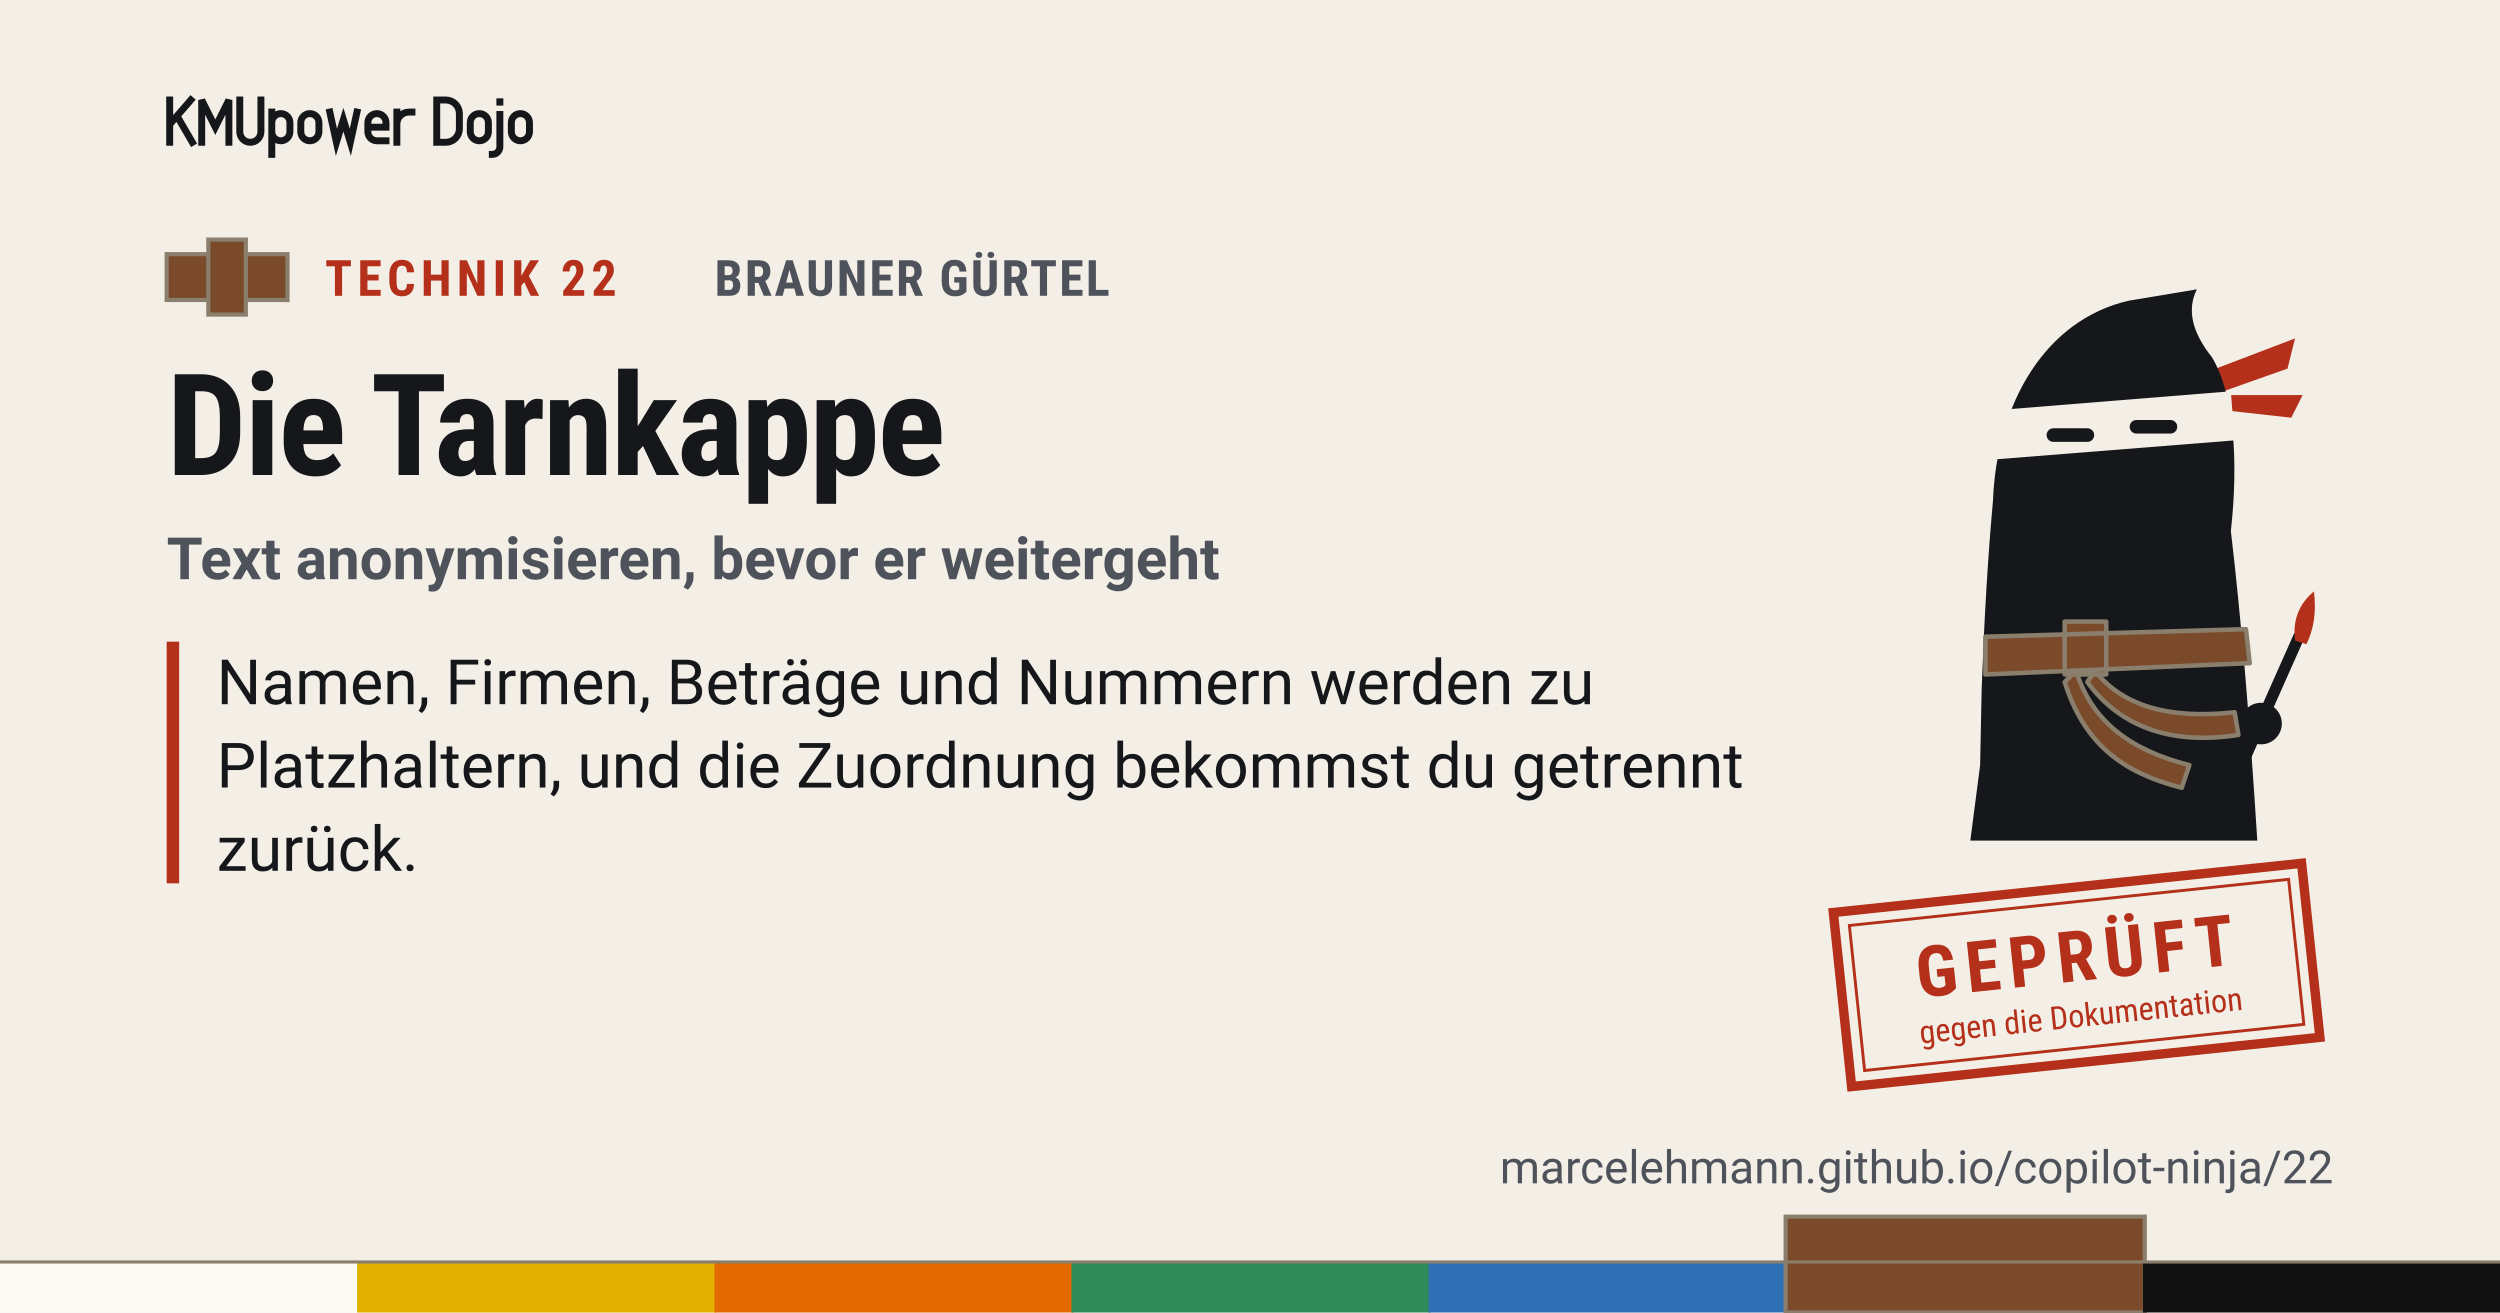
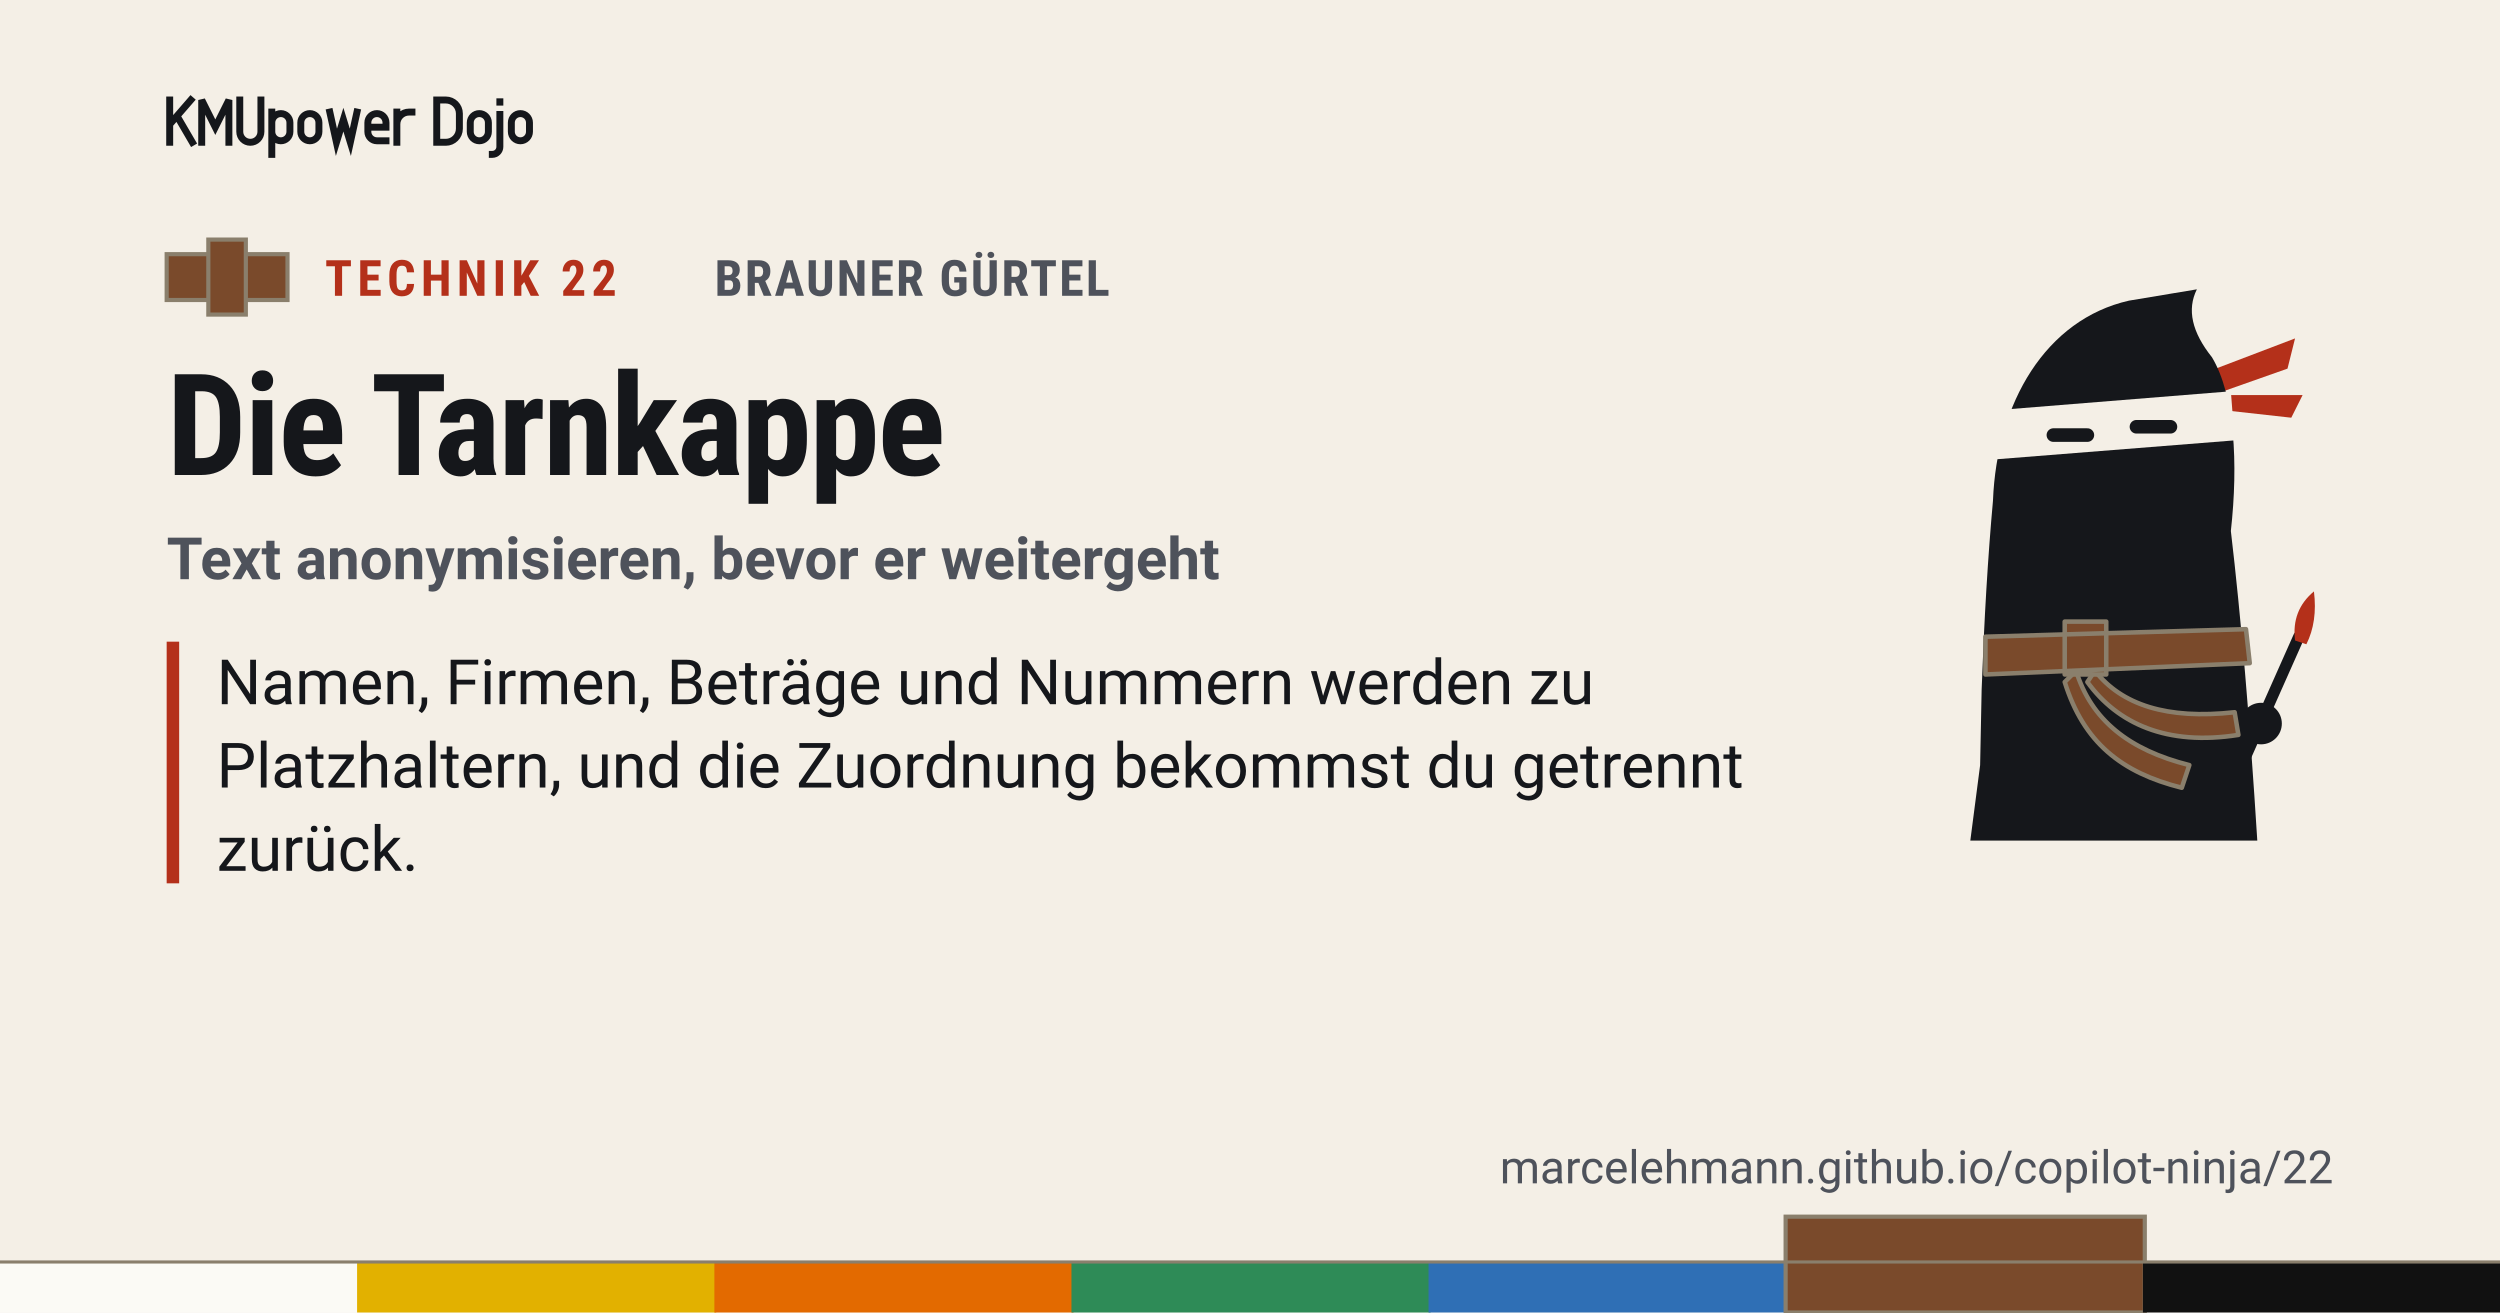
<svg xmlns="http://www.w3.org/2000/svg" width="1200" height="630" viewBox="0 0 1200 630" role="img" aria-label="Technik 22: Die Tarnkappe. Namen, Firmen, Beträge und Nummern werden zu Platzhaltern, und die Zuordnung bekommst du getrennt zurück.">
  <rect width="1200" height="630" fill="#F4EFE6" />
  <g transform="translate(80 48) scale(1.45)" fill="none" stroke="#15171B" stroke-width="2.3" stroke-linecap="square">
    <path d="M1 0V14M8 0L1.5 7.5M3.6 5.6L8.5 14M11.6 14V0L16.1 9L20.6 0V14M24.2 0V10.5A3.5 3.5 0 0 0 31.2 10.5V0M34.8 18V4M34.8 7.5A3 3 0 0 1 40.8 7.5V10.5A3 3 0 0 1 34.8 10.5M44.4 7.5A3 3 0 0 1 50.4 7.5V10.5A3 3 0 0 1 44.4 10.5ZM54 4L56.2 14L58.5 6.5L60.8 14L63 4M66.8 9H72.6V7.5A3 3 0 0 0 66.6 7.5V10.5A3 3 0 0 0 69.6 13.5H72.6M76.2 14V4M76.2 8A4 4 0 0 1 80.2 4H81.2M89.4 0H92.4A4.5 4.5 0 0 1 96.9 4.5V9.5A4.5 4.5 0 0 1 92.4 14H89.4ZM100.5 7.5A3 3 0 0 1 106.5 7.5V10.5A3 3 0 0 1 100.5 10.5ZM110.3 4.8V15.5A2.5 2.5 0 0 1 107.8 18M110.3 0.6V0.7M114.1 7.5A3 3 0 0 1 120.1 7.5V10.5A3 3 0 0 1 114.1 10.5Z" />
  </g>
  <rect x="80" y="122" width="58" height="22" fill="#7A4A2B" stroke="#8A7F6C" stroke-width="2" />
  <rect x="100" y="115" width="18" height="36" fill="#7A4A2B" stroke="#8A7F6C" stroke-width="2" />
  <text x="156" y="142" font-family="Bahnschrift, 'Avenir Next Condensed', 'Roboto Condensed', 'Arial Narrow', sans-serif" font-weight="700" font-size="24" letter-spacing="2.5" fill="#B4301A">TECHNIK 22</text>
  <text x="343" y="142" font-family="Bahnschrift, 'Avenir Next Condensed', 'Roboto Condensed', 'Arial Narrow', sans-serif" font-weight="600" font-size="24" letter-spacing="1" fill="#4E525B">BRAUNER GÜRTEL</text>
  <text x="80" y="228" font-size="68" font-family="Bahnschrift, 'Avenir Next Condensed', 'Roboto Condensed', 'Arial Narrow', sans-serif" font-weight="700" fill="#15171B" letter-spacing="-1">Die Tarnkappe</text>
  <text x="80" y="278" font-size="28" font-family="'Segoe UI', system-ui, -apple-system, Roboto, Arial, sans-serif" font-weight="600" fill="#4E525B">Text anonymisieren, bevor er weitergeht</text>
  <rect x="80" y="308" width="6" height="116" fill="#B4301A" />
  <text x="104" y="338" font-size="30" font-family="'Segoe UI', system-ui, -apple-system, Roboto, Arial, sans-serif" fill="#15171B">Namen, Firmen, Beträge und Nummern werden zu</text>
  <text x="104" y="378" font-size="30" font-family="'Segoe UI', system-ui, -apple-system, Roboto, Arial, sans-serif" fill="#15171B">Platzhaltern, und die Zuordnung bekommst du getrennt</text>
  <text x="104" y="418" font-size="30" font-family="'Segoe UI', system-ui, -apple-system, Roboto, Arial, sans-serif" fill="#15171B">zurück.</text>
  <svg x="902" y="128" width="218" height="290" viewBox="0 0 120 160">
    <style>.t-koerper{fill:#15171B}.t-gesicht{fill:#F4EFE6}.t-augen{fill:none;stroke:#15171B;stroke-width:3.6;stroke-linecap:round}.t-band,.t-pinsel-spitze{fill:#B4301A}.t-guertel,.t-guertel-enden{fill:#7A4A2B;stroke:#8A7F6C;stroke-width:1.2;stroke-linejoin:round}.t-pinsel-stiel{fill:none;stroke:#15171B;stroke-width:3;stroke-linecap:round}.t-hand{fill:#15171B}.t-rolle,.t-strich{display:none}</style>
    <g class="t-figur">
      <path class="t-band" d="M89 27l21-8-2 8-17 6zM90 34h22l-3 6-18-2z" />
      <path class="t-koerper" d="M24 152l2.6-20 .4-20q1-28 3-50c1-26 14-48 36-53l18-3q-4 8 4 18c6 10 7 28 5 46q4 34 7 82z" />
      <path class="t-gesicht" d="M31 38l62-5 1 13-63 5z" />
      <path class="t-augen" d="M46 44.6h9M68 42.4h9" />
      <g class="t-rolle">
        <path class="t-rolle-blatt" d="M30 114h60v18H30z" />
        <path class="t-rolle-zeilen" d="M38 120h40M38 126h28" />
        <path class="t-rolle-enden" d="M25 111h6v24h-6zM89 111h6v24h-6z" />
      </g>
      <path class="t-guertel-enden" d="M52 107c4 13 14 21 30 25l-2 6c-16-4-26-12-31-28zM57 107c7 9 19 13 37 11l1 6c-19 3-32-3-40-14z" />
      <path class="t-guertel" d="M28 98l69-2 1 9-70 3zM49 94h11v14H49z" />
      <g class="t-pinsel">
        <path class="t-pinsel-stiel" d="M95 134l16-36" />
        <path class="t-pinsel-spitze" d="M110 99q-1-8 5-13 1 8-2 14z" />
        <circle class="t-hand" cx="101" cy="121" r="5.5" />
      </g>
      <path class="t-strich" pathLength="1" d="M24 152l2.6-20 .4-20q1-28 3-50c1-26 14-48 36-53l18-3q-4 8 4 18c6 10 7 28 5 46q4 34 7 82z" />
    </g>
  </svg>
-   <g transform="translate(880 438) rotate(-6)">
-     <rect width="226" height="84" fill="#F4EFE6" stroke="#B4301A" stroke-width="4.5" />
-     <rect x="7" y="7" width="212" height="70" fill="none" stroke="#B4301A" stroke-width="1.4" />
-     <text x="113" y="45" text-anchor="middle" font-family="Bahnschrift, 'Avenir Next Condensed', 'Roboto Condensed', 'Arial Narrow', sans-serif" font-weight="700" font-size="34" letter-spacing="4" fill="#B4301A">GEPRÜFT</text>
-     <text x="113" y="67" text-anchor="middle" font-family="Bahnschrift, 'Avenir Next Condensed', 'Roboto Condensed', 'Arial Narrow', sans-serif" font-size="15.5" fill="#B4301A">gegen die Dokumentation</text>
-   </g>
  <text x="1120" y="568" text-anchor="end" font-family="'Segoe UI', system-ui, -apple-system, Roboto, Arial, sans-serif" font-size="22" fill="#4E525B">marcelehmann.github.io/copilot-ninja/22</text>
  <rect x="0.0" y="606" width="172.4" height="24" fill="#FBFAF5" />
  <rect x="171.4" y="606" width="172.4" height="24" fill="#E2B100" />
  <rect x="342.9" y="606" width="172.4" height="24" fill="#E36A00" />
  <rect x="514.3" y="606" width="172.4" height="24" fill="#2E8B57" />
  <rect x="685.7" y="606" width="172.4" height="24" fill="#2F6FB5" />
  <rect x="857.1" y="584" width="172.4" height="46" fill="#7A4A2B" stroke="#8A7F6C" stroke-width="2" />
  <rect x="1028.6" y="606" width="172.4" height="24" fill="#111111" />
  <rect x="0" y="605" width="1200" height="1.5" fill="#8A7F6C" />
</svg>
